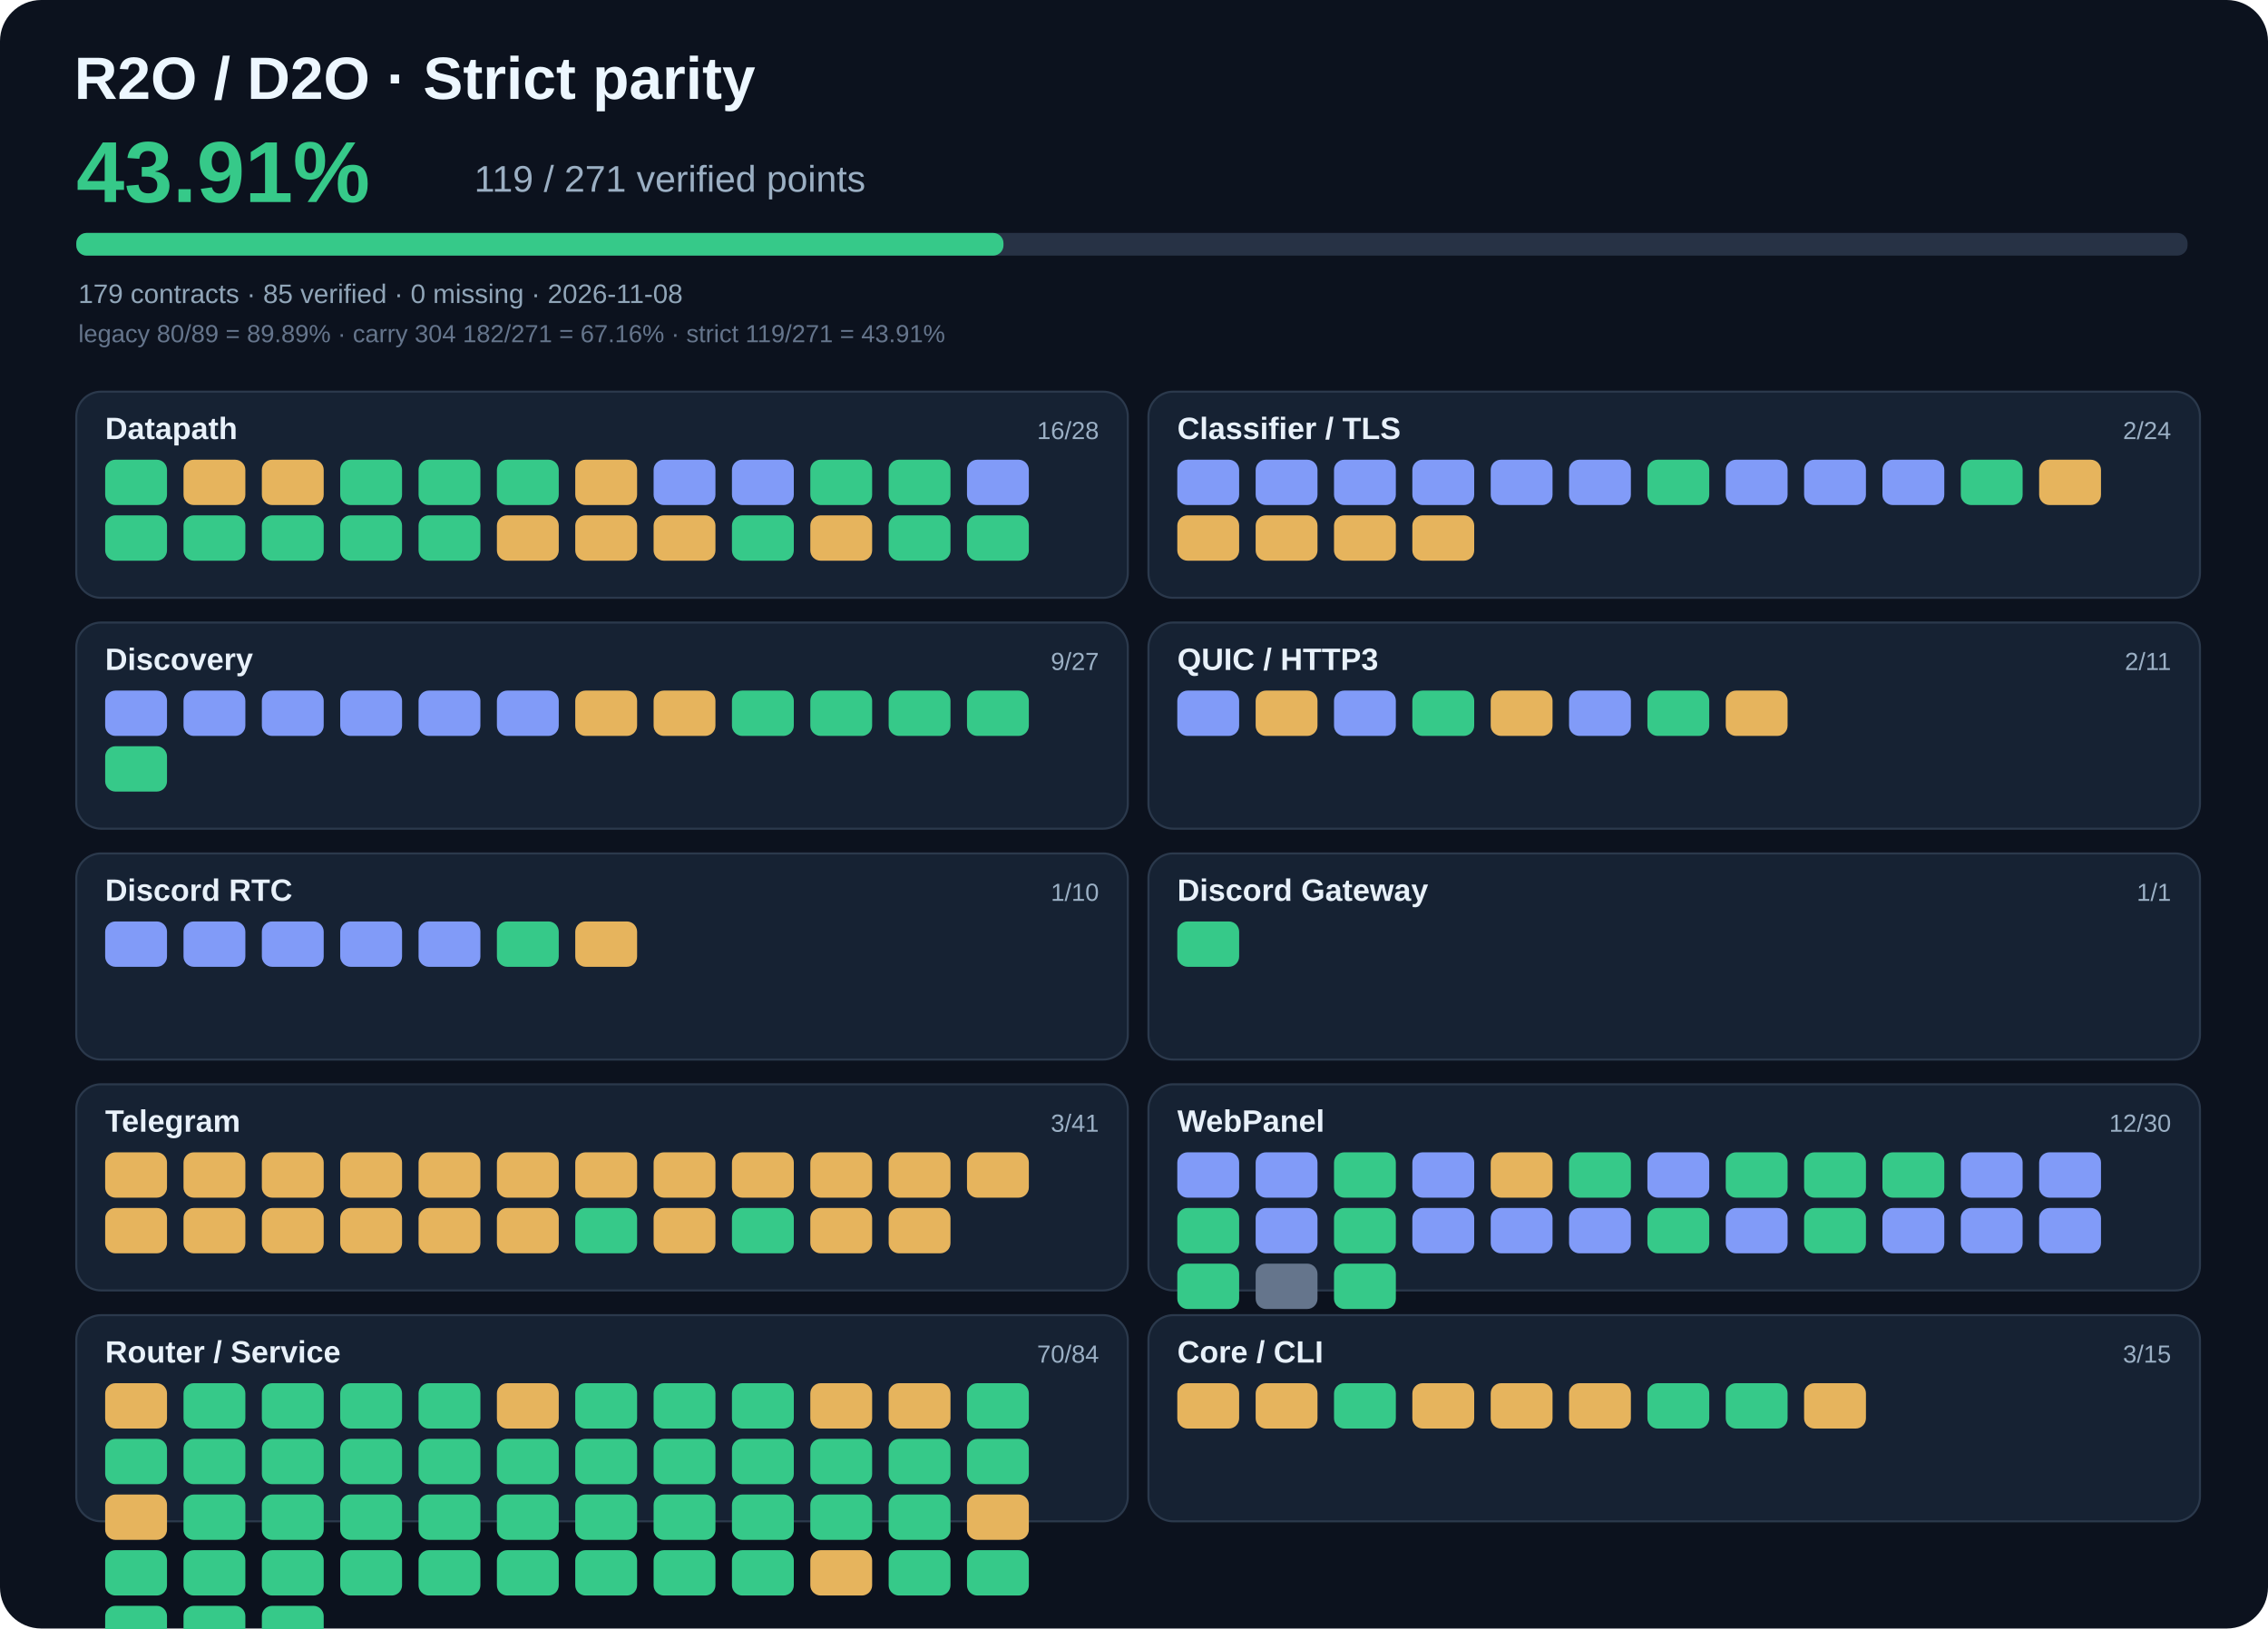
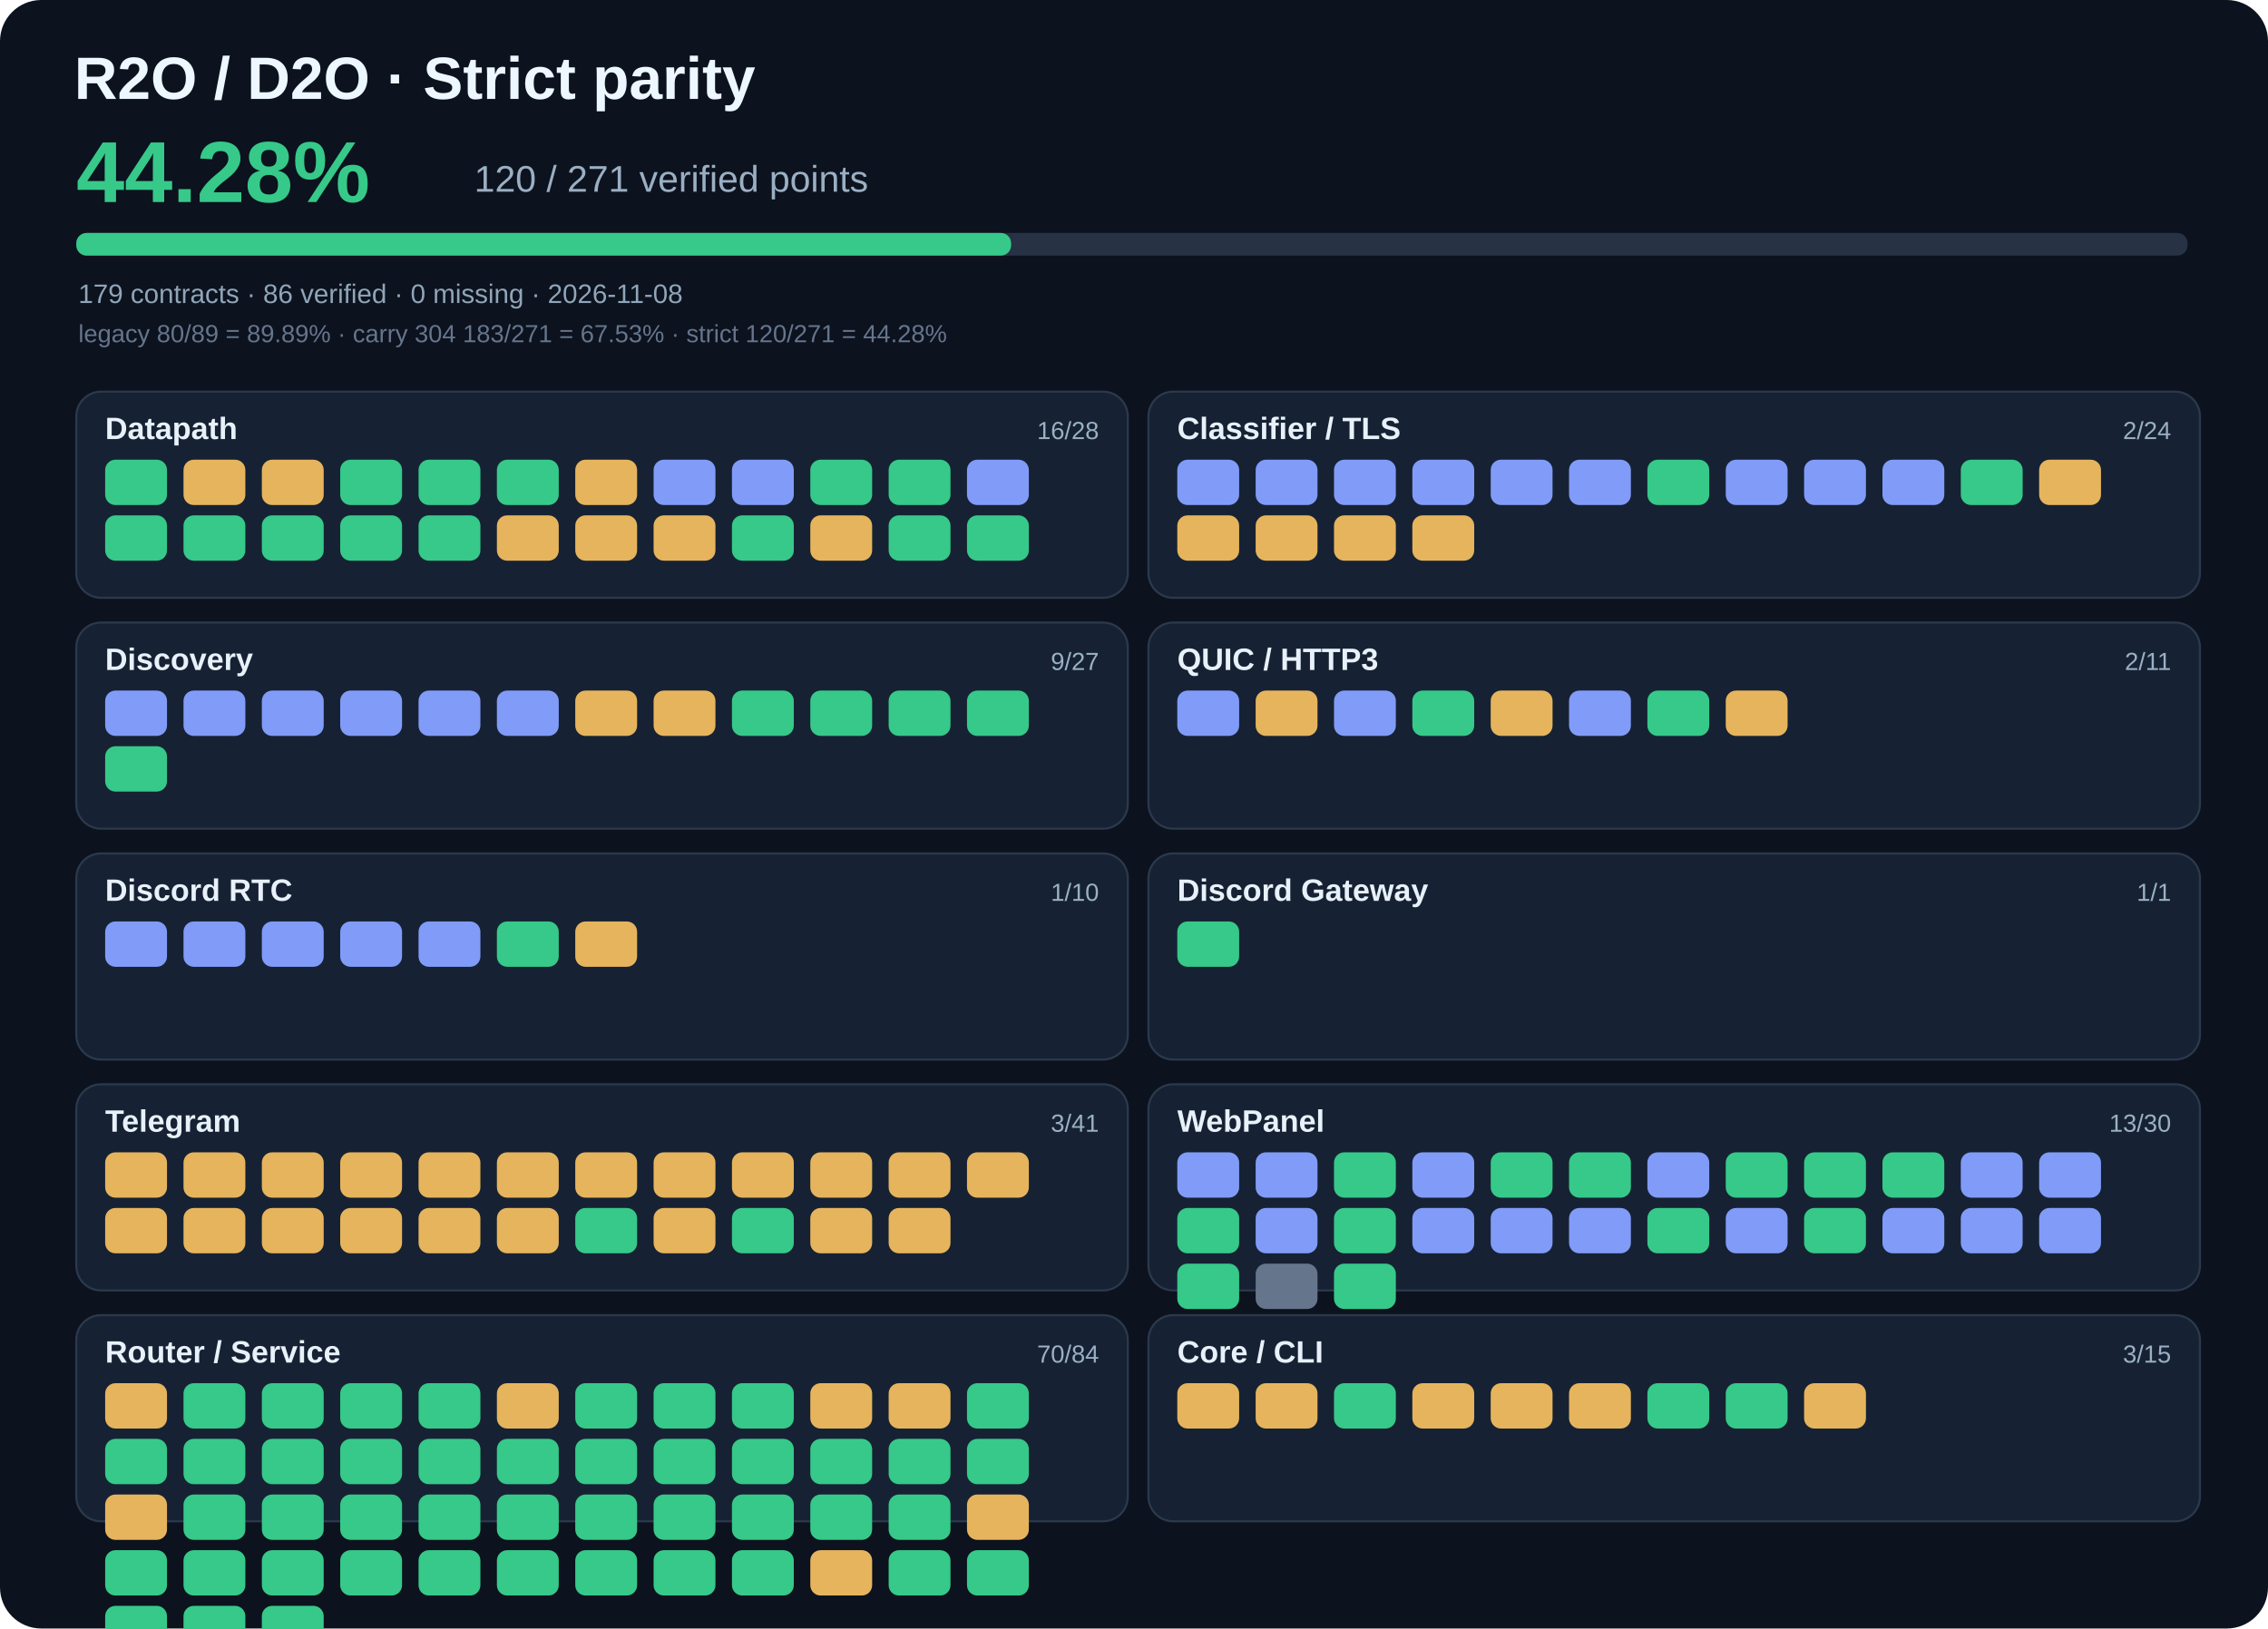
- <svg xmlns="http://www.w3.org/2000/svg" viewBox="0 0 1100 790" width="1100" height="790" role="img" aria-label="R2O strict parity 43.91%">
+ <svg xmlns="http://www.w3.org/2000/svg" viewBox="0 0 1100 790" width="1100" height="790" role="img" aria-label="R2O strict parity 44.28%">
  <rect width="1100" height="790" rx="20" fill="#0c121e" />
  <text x="36" y="48" fill="#edf7ff" font-family="Arial,sans-serif" font-size="29" font-weight="700">R2O / D2O · Strict parity</text>
-   <text x="37" y="98" fill="#36c989" font-family="Arial,sans-serif" font-size="42" font-weight="700">43.91%</text>
-   <text x="230" y="93" fill="#9bafc3" font-family="Arial,sans-serif" font-size="18">119 / 271 verified points</text>
+   <text x="37" y="98" fill="#36c989" font-family="Arial,sans-serif" font-size="42" font-weight="700">44.28%</text>
+   <text x="230" y="93" fill="#9bafc3" font-family="Arial,sans-serif" font-size="18">120 / 271 verified points</text>
  <rect x="37" y="113" width="1024" height="11" rx="5" fill="#273245" />
-   <rect x="37" y="113" width="449.7" height="11" rx="5" fill="#36c989" />
-   <text x="38" y="147" fill="#90a5b8" font-family="Arial,sans-serif" font-size="13">179 contracts · 85 verified · 0 missing · 2026-11-08</text>
-   <text x="38" y="166" fill="#65758c" font-family="Arial,sans-serif" font-size="12">legacy 80/89 = 89.89% · carry 304 182/271 = 67.16% · strict 119/271 = 43.91%</text>
+   <rect x="37" y="113" width="453.4" height="11" rx="5" fill="#36c989" />
+   <text x="38" y="147" fill="#90a5b8" font-family="Arial,sans-serif" font-size="13">179 contracts · 86 verified · 0 missing · 2026-11-08</text>
+   <text x="38" y="166" fill="#65758c" font-family="Arial,sans-serif" font-size="12">legacy 80/89 = 89.89% · carry 304 183/271 = 67.53% · strict 120/271 = 44.28%</text>
  <rect x="37" y="190" width="510" height="100" rx="12" fill="#162233" stroke="#2b394c" />
  <text x="51" y="213" fill="#e8f1fa" font-family="Arial,sans-serif" font-size="15" font-weight="700">Datapath</text>
  <text x="533" y="213" text-anchor="end" fill="#9bb0c5" font-family="Arial,sans-serif" font-size="12">16/28</text>
  <rect x="51" y="223" width="30" height="22" rx="5" fill="#36c989" />
  <rect x="89" y="223" width="30" height="22" rx="5" fill="#e6b45d" />
  <rect x="127" y="223" width="30" height="22" rx="5" fill="#e6b45d" />
  <rect x="165" y="223" width="30" height="22" rx="5" fill="#36c989" />
  <rect x="203" y="223" width="30" height="22" rx="5" fill="#36c989" />
  <rect x="241" y="223" width="30" height="22" rx="5" fill="#36c989" />
  <rect x="279" y="223" width="30" height="22" rx="5" fill="#e6b45d" />
  <rect x="317" y="223" width="30" height="22" rx="5" fill="#819bf8" />
  <rect x="355" y="223" width="30" height="22" rx="5" fill="#819bf8" />
  <rect x="393" y="223" width="30" height="22" rx="5" fill="#36c989" />
  <rect x="431" y="223" width="30" height="22" rx="5" fill="#36c989" />
  <rect x="469" y="223" width="30" height="22" rx="5" fill="#819bf8" />
  <rect x="51" y="250" width="30" height="22" rx="5" fill="#36c989" />
  <rect x="89" y="250" width="30" height="22" rx="5" fill="#36c989" />
  <rect x="127" y="250" width="30" height="22" rx="5" fill="#36c989" />
  <rect x="165" y="250" width="30" height="22" rx="5" fill="#36c989" />
  <rect x="203" y="250" width="30" height="22" rx="5" fill="#36c989" />
  <rect x="241" y="250" width="30" height="22" rx="5" fill="#e6b45d" />
  <rect x="279" y="250" width="30" height="22" rx="5" fill="#e6b45d" />
  <rect x="317" y="250" width="30" height="22" rx="5" fill="#e6b45d" />
  <rect x="355" y="250" width="30" height="22" rx="5" fill="#36c989" />
  <rect x="393" y="250" width="30" height="22" rx="5" fill="#e6b45d" />
  <rect x="431" y="250" width="30" height="22" rx="5" fill="#36c989" />
  <rect x="469" y="250" width="30" height="22" rx="5" fill="#36c989" />
  <rect x="557" y="190" width="510" height="100" rx="12" fill="#162233" stroke="#2b394c" />
  <text x="571" y="213" fill="#e8f1fa" font-family="Arial,sans-serif" font-size="15" font-weight="700">Classifier / TLS</text>
  <text x="1053" y="213" text-anchor="end" fill="#9bb0c5" font-family="Arial,sans-serif" font-size="12">2/24</text>
  <rect x="571" y="223" width="30" height="22" rx="5" fill="#819bf8" />
  <rect x="609" y="223" width="30" height="22" rx="5" fill="#819bf8" />
  <rect x="647" y="223" width="30" height="22" rx="5" fill="#819bf8" />
  <rect x="685" y="223" width="30" height="22" rx="5" fill="#819bf8" />
  <rect x="723" y="223" width="30" height="22" rx="5" fill="#819bf8" />
  <rect x="761" y="223" width="30" height="22" rx="5" fill="#819bf8" />
  <rect x="799" y="223" width="30" height="22" rx="5" fill="#36c989" />
  <rect x="837" y="223" width="30" height="22" rx="5" fill="#819bf8" />
  <rect x="875" y="223" width="30" height="22" rx="5" fill="#819bf8" />
  <rect x="913" y="223" width="30" height="22" rx="5" fill="#819bf8" />
  <rect x="951" y="223" width="30" height="22" rx="5" fill="#36c989" />
  <rect x="989" y="223" width="30" height="22" rx="5" fill="#e6b45d" />
  <rect x="571" y="250" width="30" height="22" rx="5" fill="#e6b45d" />
  <rect x="609" y="250" width="30" height="22" rx="5" fill="#e6b45d" />
  <rect x="647" y="250" width="30" height="22" rx="5" fill="#e6b45d" />
  <rect x="685" y="250" width="30" height="22" rx="5" fill="#e6b45d" />
  <rect x="37" y="302" width="510" height="100" rx="12" fill="#162233" stroke="#2b394c" />
  <text x="51" y="325" fill="#e8f1fa" font-family="Arial,sans-serif" font-size="15" font-weight="700">Discovery</text>
  <text x="533" y="325" text-anchor="end" fill="#9bb0c5" font-family="Arial,sans-serif" font-size="12">9/27</text>
  <rect x="51" y="335" width="30" height="22" rx="5" fill="#819bf8" />
  <rect x="89" y="335" width="30" height="22" rx="5" fill="#819bf8" />
  <rect x="127" y="335" width="30" height="22" rx="5" fill="#819bf8" />
  <rect x="165" y="335" width="30" height="22" rx="5" fill="#819bf8" />
  <rect x="203" y="335" width="30" height="22" rx="5" fill="#819bf8" />
  <rect x="241" y="335" width="30" height="22" rx="5" fill="#819bf8" />
  <rect x="279" y="335" width="30" height="22" rx="5" fill="#e6b45d" />
  <rect x="317" y="335" width="30" height="22" rx="5" fill="#e6b45d" />
  <rect x="355" y="335" width="30" height="22" rx="5" fill="#36c989" />
  <rect x="393" y="335" width="30" height="22" rx="5" fill="#36c989" />
  <rect x="431" y="335" width="30" height="22" rx="5" fill="#36c989" />
  <rect x="469" y="335" width="30" height="22" rx="5" fill="#36c989" />
  <rect x="51" y="362" width="30" height="22" rx="5" fill="#36c989" />
  <rect x="557" y="302" width="510" height="100" rx="12" fill="#162233" stroke="#2b394c" />
  <text x="571" y="325" fill="#e8f1fa" font-family="Arial,sans-serif" font-size="15" font-weight="700">QUIC / HTTP3</text>
  <text x="1053" y="325" text-anchor="end" fill="#9bb0c5" font-family="Arial,sans-serif" font-size="12">2/11</text>
  <rect x="571" y="335" width="30" height="22" rx="5" fill="#819bf8" />
  <rect x="609" y="335" width="30" height="22" rx="5" fill="#e6b45d" />
  <rect x="647" y="335" width="30" height="22" rx="5" fill="#819bf8" />
  <rect x="685" y="335" width="30" height="22" rx="5" fill="#36c989" />
  <rect x="723" y="335" width="30" height="22" rx="5" fill="#e6b45d" />
  <rect x="761" y="335" width="30" height="22" rx="5" fill="#819bf8" />
  <rect x="799" y="335" width="30" height="22" rx="5" fill="#36c989" />
  <rect x="837" y="335" width="30" height="22" rx="5" fill="#e6b45d" />
  <rect x="37" y="414" width="510" height="100" rx="12" fill="#162233" stroke="#2b394c" />
  <text x="51" y="437" fill="#e8f1fa" font-family="Arial,sans-serif" font-size="15" font-weight="700">Discord RTC</text>
  <text x="533" y="437" text-anchor="end" fill="#9bb0c5" font-family="Arial,sans-serif" font-size="12">1/10</text>
  <rect x="51" y="447" width="30" height="22" rx="5" fill="#819bf8" />
  <rect x="89" y="447" width="30" height="22" rx="5" fill="#819bf8" />
  <rect x="127" y="447" width="30" height="22" rx="5" fill="#819bf8" />
  <rect x="165" y="447" width="30" height="22" rx="5" fill="#819bf8" />
  <rect x="203" y="447" width="30" height="22" rx="5" fill="#819bf8" />
  <rect x="241" y="447" width="30" height="22" rx="5" fill="#36c989" />
  <rect x="279" y="447" width="30" height="22" rx="5" fill="#e6b45d" />
  <rect x="557" y="414" width="510" height="100" rx="12" fill="#162233" stroke="#2b394c" />
  <text x="571" y="437" fill="#e8f1fa" font-family="Arial,sans-serif" font-size="15" font-weight="700">Discord Gateway</text>
  <text x="1053" y="437" text-anchor="end" fill="#9bb0c5" font-family="Arial,sans-serif" font-size="12">1/1</text>
  <rect x="571" y="447" width="30" height="22" rx="5" fill="#36c989" />
  <rect x="37" y="526" width="510" height="100" rx="12" fill="#162233" stroke="#2b394c" />
  <text x="51" y="549" fill="#e8f1fa" font-family="Arial,sans-serif" font-size="15" font-weight="700">Telegram</text>
  <text x="533" y="549" text-anchor="end" fill="#9bb0c5" font-family="Arial,sans-serif" font-size="12">3/41</text>
  <rect x="51" y="559" width="30" height="22" rx="5" fill="#e6b45d" />
  <rect x="89" y="559" width="30" height="22" rx="5" fill="#e6b45d" />
  <rect x="127" y="559" width="30" height="22" rx="5" fill="#e6b45d" />
  <rect x="165" y="559" width="30" height="22" rx="5" fill="#e6b45d" />
  <rect x="203" y="559" width="30" height="22" rx="5" fill="#e6b45d" />
  <rect x="241" y="559" width="30" height="22" rx="5" fill="#e6b45d" />
  <rect x="279" y="559" width="30" height="22" rx="5" fill="#e6b45d" />
  <rect x="317" y="559" width="30" height="22" rx="5" fill="#e6b45d" />
  <rect x="355" y="559" width="30" height="22" rx="5" fill="#e6b45d" />
  <rect x="393" y="559" width="30" height="22" rx="5" fill="#e6b45d" />
  <rect x="431" y="559" width="30" height="22" rx="5" fill="#e6b45d" />
  <rect x="469" y="559" width="30" height="22" rx="5" fill="#e6b45d" />
  <rect x="51" y="586" width="30" height="22" rx="5" fill="#e6b45d" />
  <rect x="89" y="586" width="30" height="22" rx="5" fill="#e6b45d" />
  <rect x="127" y="586" width="30" height="22" rx="5" fill="#e6b45d" />
  <rect x="165" y="586" width="30" height="22" rx="5" fill="#e6b45d" />
  <rect x="203" y="586" width="30" height="22" rx="5" fill="#e6b45d" />
  <rect x="241" y="586" width="30" height="22" rx="5" fill="#e6b45d" />
  <rect x="279" y="586" width="30" height="22" rx="5" fill="#36c989" />
  <rect x="317" y="586" width="30" height="22" rx="5" fill="#e6b45d" />
  <rect x="355" y="586" width="30" height="22" rx="5" fill="#36c989" />
  <rect x="393" y="586" width="30" height="22" rx="5" fill="#e6b45d" />
  <rect x="431" y="586" width="30" height="22" rx="5" fill="#e6b45d" />
  <rect x="557" y="526" width="510" height="100" rx="12" fill="#162233" stroke="#2b394c" />
  <text x="571" y="549" fill="#e8f1fa" font-family="Arial,sans-serif" font-size="15" font-weight="700">WebPanel</text>
-   <text x="1053" y="549" text-anchor="end" fill="#9bb0c5" font-family="Arial,sans-serif" font-size="12">12/30</text>
+   <text x="1053" y="549" text-anchor="end" fill="#9bb0c5" font-family="Arial,sans-serif" font-size="12">13/30</text>
  <rect x="571" y="559" width="30" height="22" rx="5" fill="#819bf8" />
  <rect x="609" y="559" width="30" height="22" rx="5" fill="#819bf8" />
  <rect x="647" y="559" width="30" height="22" rx="5" fill="#36c989" />
  <rect x="685" y="559" width="30" height="22" rx="5" fill="#819bf8" />
-   <rect x="723" y="559" width="30" height="22" rx="5" fill="#e6b45d" />
+   <rect x="723" y="559" width="30" height="22" rx="5" fill="#36c989" />
  <rect x="761" y="559" width="30" height="22" rx="5" fill="#36c989" />
  <rect x="799" y="559" width="30" height="22" rx="5" fill="#819bf8" />
  <rect x="837" y="559" width="30" height="22" rx="5" fill="#36c989" />
  <rect x="875" y="559" width="30" height="22" rx="5" fill="#36c989" />
  <rect x="913" y="559" width="30" height="22" rx="5" fill="#36c989" />
  <rect x="951" y="559" width="30" height="22" rx="5" fill="#819bf8" />
  <rect x="989" y="559" width="30" height="22" rx="5" fill="#819bf8" />
  <rect x="571" y="586" width="30" height="22" rx="5" fill="#36c989" />
  <rect x="609" y="586" width="30" height="22" rx="5" fill="#819bf8" />
  <rect x="647" y="586" width="30" height="22" rx="5" fill="#36c989" />
  <rect x="685" y="586" width="30" height="22" rx="5" fill="#819bf8" />
  <rect x="723" y="586" width="30" height="22" rx="5" fill="#819bf8" />
  <rect x="761" y="586" width="30" height="22" rx="5" fill="#819bf8" />
  <rect x="799" y="586" width="30" height="22" rx="5" fill="#36c989" />
  <rect x="837" y="586" width="30" height="22" rx="5" fill="#819bf8" />
  <rect x="875" y="586" width="30" height="22" rx="5" fill="#36c989" />
  <rect x="913" y="586" width="30" height="22" rx="5" fill="#819bf8" />
  <rect x="951" y="586" width="30" height="22" rx="5" fill="#819bf8" />
  <rect x="989" y="586" width="30" height="22" rx="5" fill="#819bf8" />
  <rect x="571" y="613" width="30" height="22" rx="5" fill="#36c989" />
  <rect x="609" y="613" width="30" height="22" rx="5" fill="#65758c" />
  <rect x="647" y="613" width="30" height="22" rx="5" fill="#36c989" />
  <rect x="37" y="638" width="510" height="100" rx="12" fill="#162233" stroke="#2b394c" />
  <text x="51" y="661" fill="#e8f1fa" font-family="Arial,sans-serif" font-size="15" font-weight="700">Router / Service</text>
  <text x="533" y="661" text-anchor="end" fill="#9bb0c5" font-family="Arial,sans-serif" font-size="12">70/84</text>
  <rect x="51" y="671" width="30" height="22" rx="5" fill="#e6b45d" />
  <rect x="89" y="671" width="30" height="22" rx="5" fill="#36c989" />
  <rect x="127" y="671" width="30" height="22" rx="5" fill="#36c989" />
  <rect x="165" y="671" width="30" height="22" rx="5" fill="#36c989" />
  <rect x="203" y="671" width="30" height="22" rx="5" fill="#36c989" />
  <rect x="241" y="671" width="30" height="22" rx="5" fill="#e6b45d" />
  <rect x="279" y="671" width="30" height="22" rx="5" fill="#36c989" />
  <rect x="317" y="671" width="30" height="22" rx="5" fill="#36c989" />
  <rect x="355" y="671" width="30" height="22" rx="5" fill="#36c989" />
  <rect x="393" y="671" width="30" height="22" rx="5" fill="#e6b45d" />
  <rect x="431" y="671" width="30" height="22" rx="5" fill="#e6b45d" />
  <rect x="469" y="671" width="30" height="22" rx="5" fill="#36c989" />
  <rect x="51" y="698" width="30" height="22" rx="5" fill="#36c989" />
  <rect x="89" y="698" width="30" height="22" rx="5" fill="#36c989" />
  <rect x="127" y="698" width="30" height="22" rx="5" fill="#36c989" />
  <rect x="165" y="698" width="30" height="22" rx="5" fill="#36c989" />
  <rect x="203" y="698" width="30" height="22" rx="5" fill="#36c989" />
  <rect x="241" y="698" width="30" height="22" rx="5" fill="#36c989" />
  <rect x="279" y="698" width="30" height="22" rx="5" fill="#36c989" />
  <rect x="317" y="698" width="30" height="22" rx="5" fill="#36c989" />
  <rect x="355" y="698" width="30" height="22" rx="5" fill="#36c989" />
  <rect x="393" y="698" width="30" height="22" rx="5" fill="#36c989" />
  <rect x="431" y="698" width="30" height="22" rx="5" fill="#36c989" />
  <rect x="469" y="698" width="30" height="22" rx="5" fill="#36c989" />
  <rect x="51" y="725" width="30" height="22" rx="5" fill="#e6b45d" />
  <rect x="89" y="725" width="30" height="22" rx="5" fill="#36c989" />
  <rect x="127" y="725" width="30" height="22" rx="5" fill="#36c989" />
  <rect x="165" y="725" width="30" height="22" rx="5" fill="#36c989" />
  <rect x="203" y="725" width="30" height="22" rx="5" fill="#36c989" />
  <rect x="241" y="725" width="30" height="22" rx="5" fill="#36c989" />
  <rect x="279" y="725" width="30" height="22" rx="5" fill="#36c989" />
  <rect x="317" y="725" width="30" height="22" rx="5" fill="#36c989" />
  <rect x="355" y="725" width="30" height="22" rx="5" fill="#36c989" />
  <rect x="393" y="725" width="30" height="22" rx="5" fill="#36c989" />
  <rect x="431" y="725" width="30" height="22" rx="5" fill="#36c989" />
  <rect x="469" y="725" width="30" height="22" rx="5" fill="#e6b45d" />
  <rect x="51" y="752" width="30" height="22" rx="5" fill="#36c989" />
  <rect x="89" y="752" width="30" height="22" rx="5" fill="#36c989" />
  <rect x="127" y="752" width="30" height="22" rx="5" fill="#36c989" />
  <rect x="165" y="752" width="30" height="22" rx="5" fill="#36c989" />
  <rect x="203" y="752" width="30" height="22" rx="5" fill="#36c989" />
  <rect x="241" y="752" width="30" height="22" rx="5" fill="#36c989" />
  <rect x="279" y="752" width="30" height="22" rx="5" fill="#36c989" />
  <rect x="317" y="752" width="30" height="22" rx="5" fill="#36c989" />
  <rect x="355" y="752" width="30" height="22" rx="5" fill="#36c989" />
  <rect x="393" y="752" width="30" height="22" rx="5" fill="#e6b45d" />
  <rect x="431" y="752" width="30" height="22" rx="5" fill="#36c989" />
  <rect x="469" y="752" width="30" height="22" rx="5" fill="#36c989" />
  <rect x="51" y="779" width="30" height="22" rx="5" fill="#36c989" />
  <rect x="89" y="779" width="30" height="22" rx="5" fill="#36c989" />
  <rect x="127" y="779" width="30" height="22" rx="5" fill="#36c989" />
  <rect x="557" y="638" width="510" height="100" rx="12" fill="#162233" stroke="#2b394c" />
  <text x="571" y="661" fill="#e8f1fa" font-family="Arial,sans-serif" font-size="15" font-weight="700">Core / CLI</text>
  <text x="1053" y="661" text-anchor="end" fill="#9bb0c5" font-family="Arial,sans-serif" font-size="12">3/15</text>
  <rect x="571" y="671" width="30" height="22" rx="5" fill="#e6b45d" />
  <rect x="609" y="671" width="30" height="22" rx="5" fill="#e6b45d" />
  <rect x="647" y="671" width="30" height="22" rx="5" fill="#36c989" />
  <rect x="685" y="671" width="30" height="22" rx="5" fill="#e6b45d" />
  <rect x="723" y="671" width="30" height="22" rx="5" fill="#e6b45d" />
  <rect x="761" y="671" width="30" height="22" rx="5" fill="#e6b45d" />
  <rect x="799" y="671" width="30" height="22" rx="5" fill="#36c989" />
  <rect x="837" y="671" width="30" height="22" rx="5" fill="#36c989" />
  <rect x="875" y="671" width="30" height="22" rx="5" fill="#e6b45d" />
</svg>
